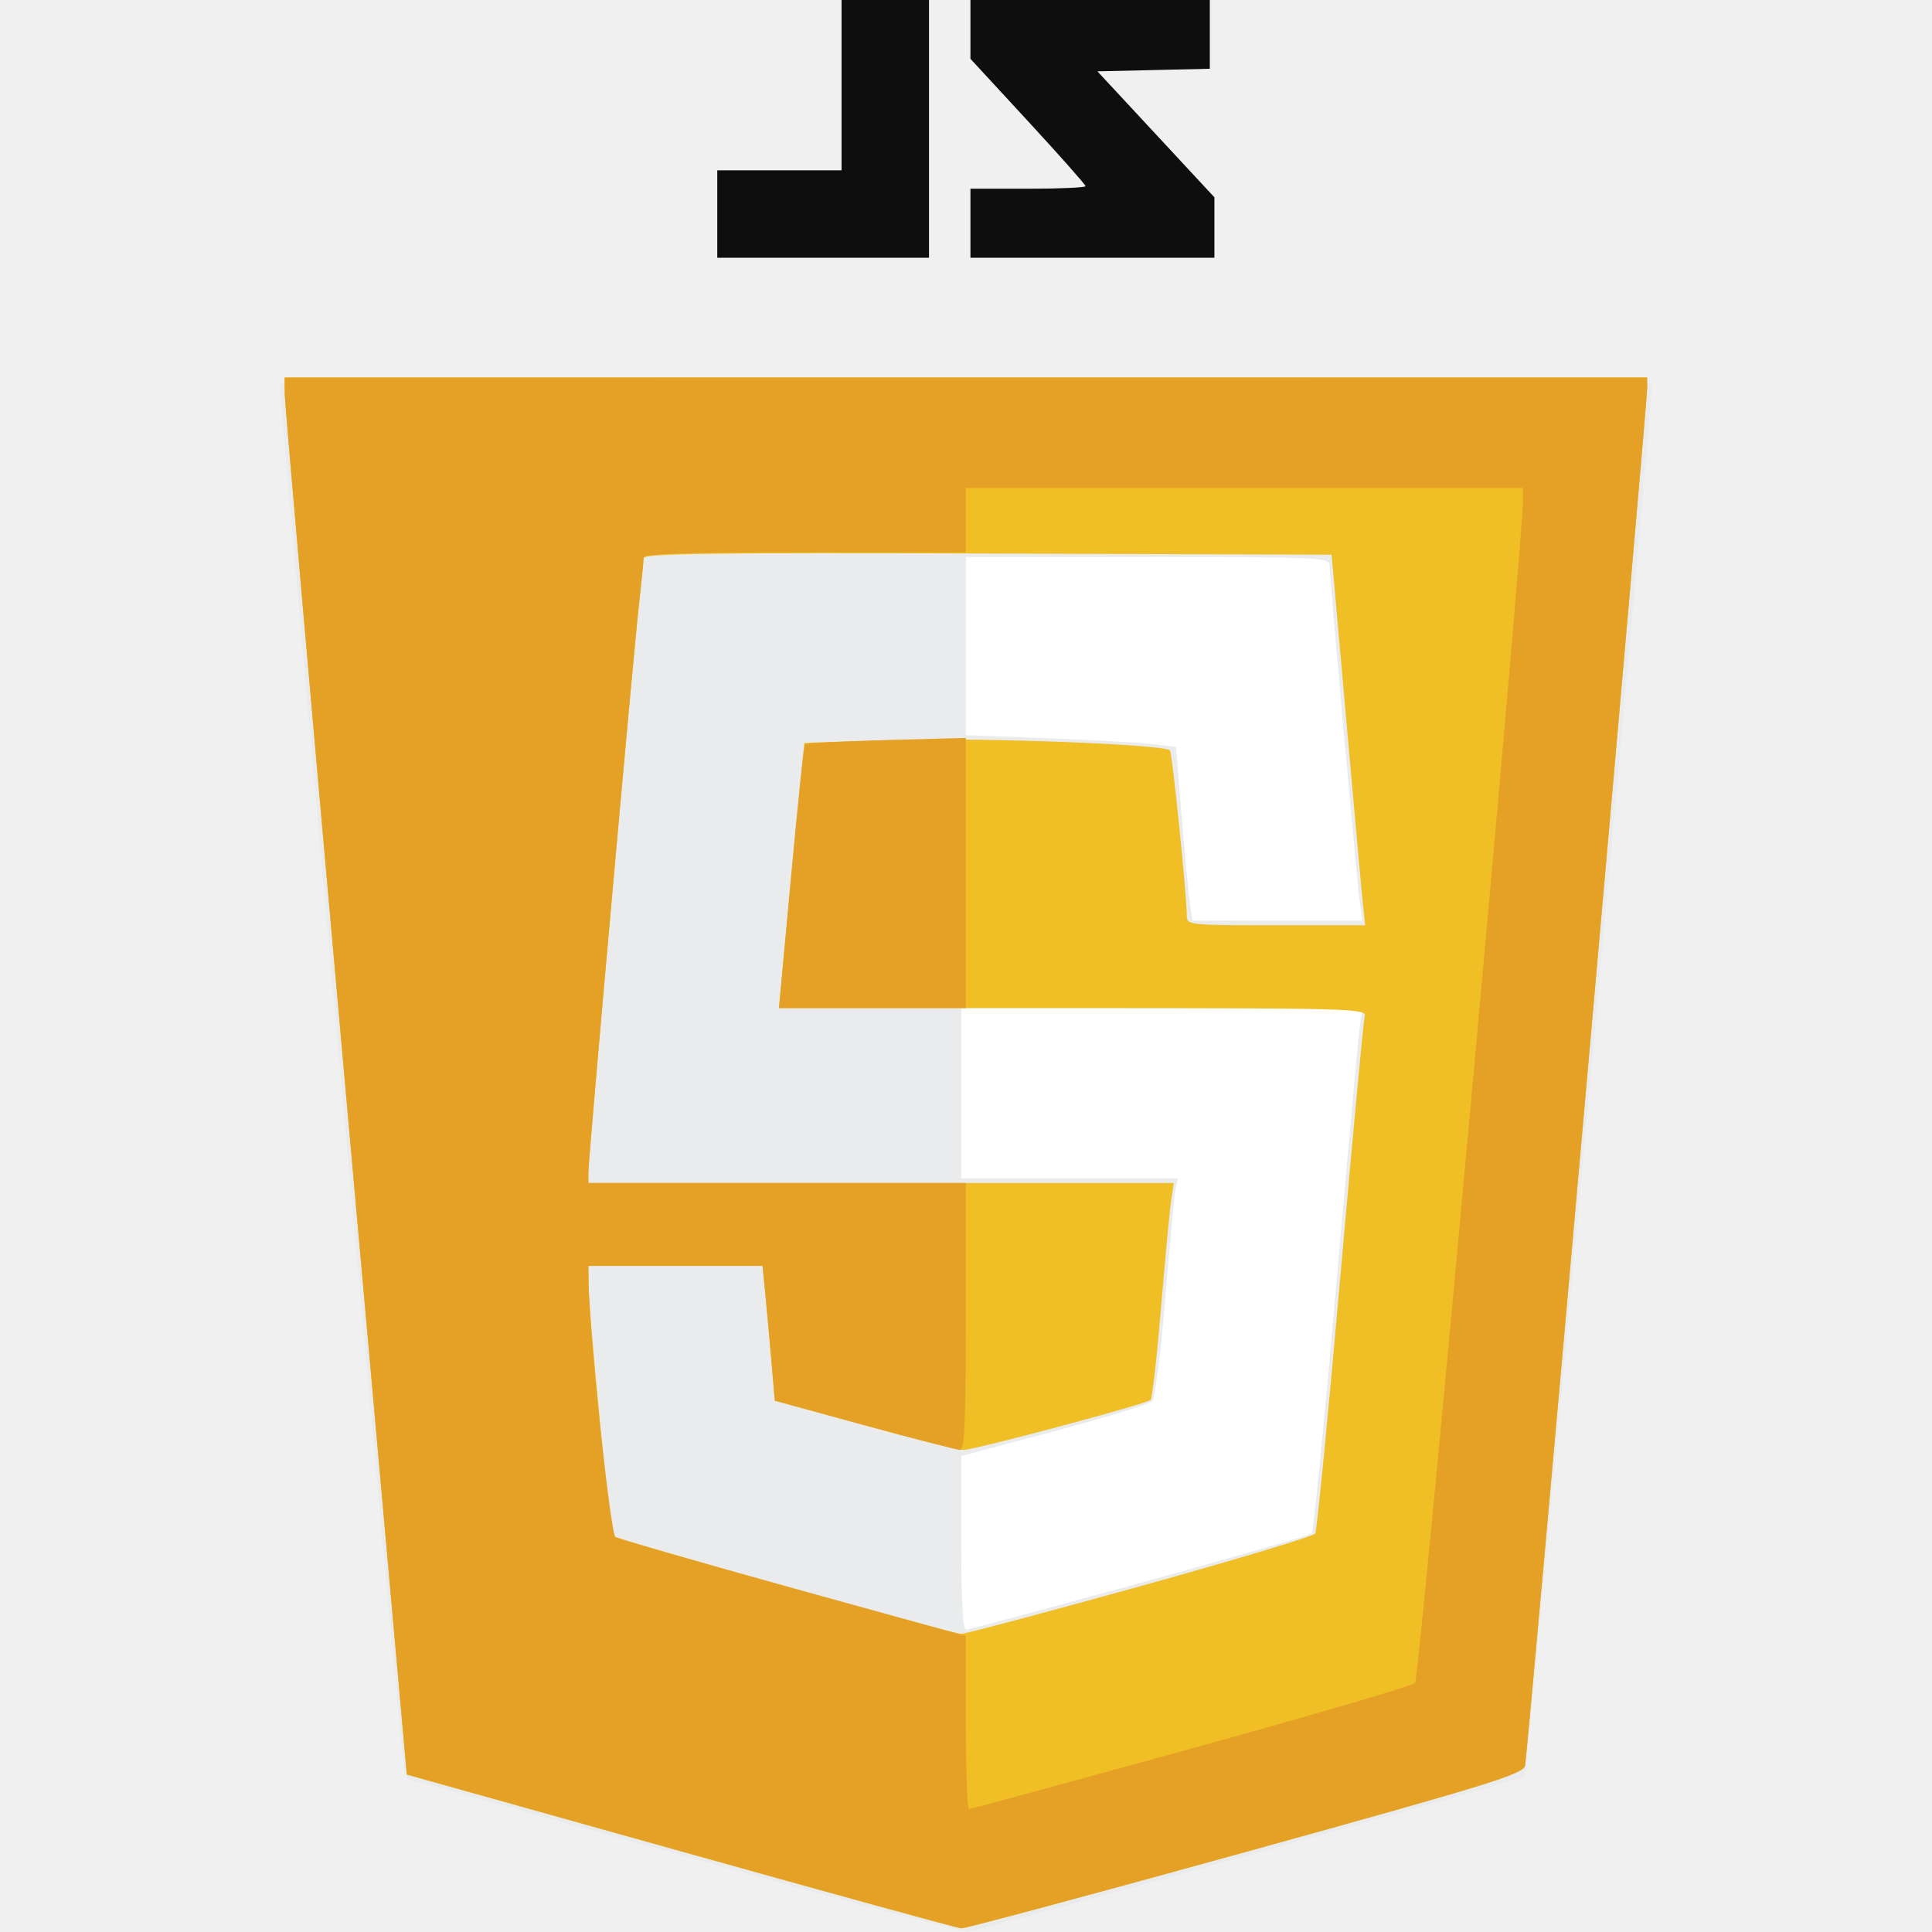
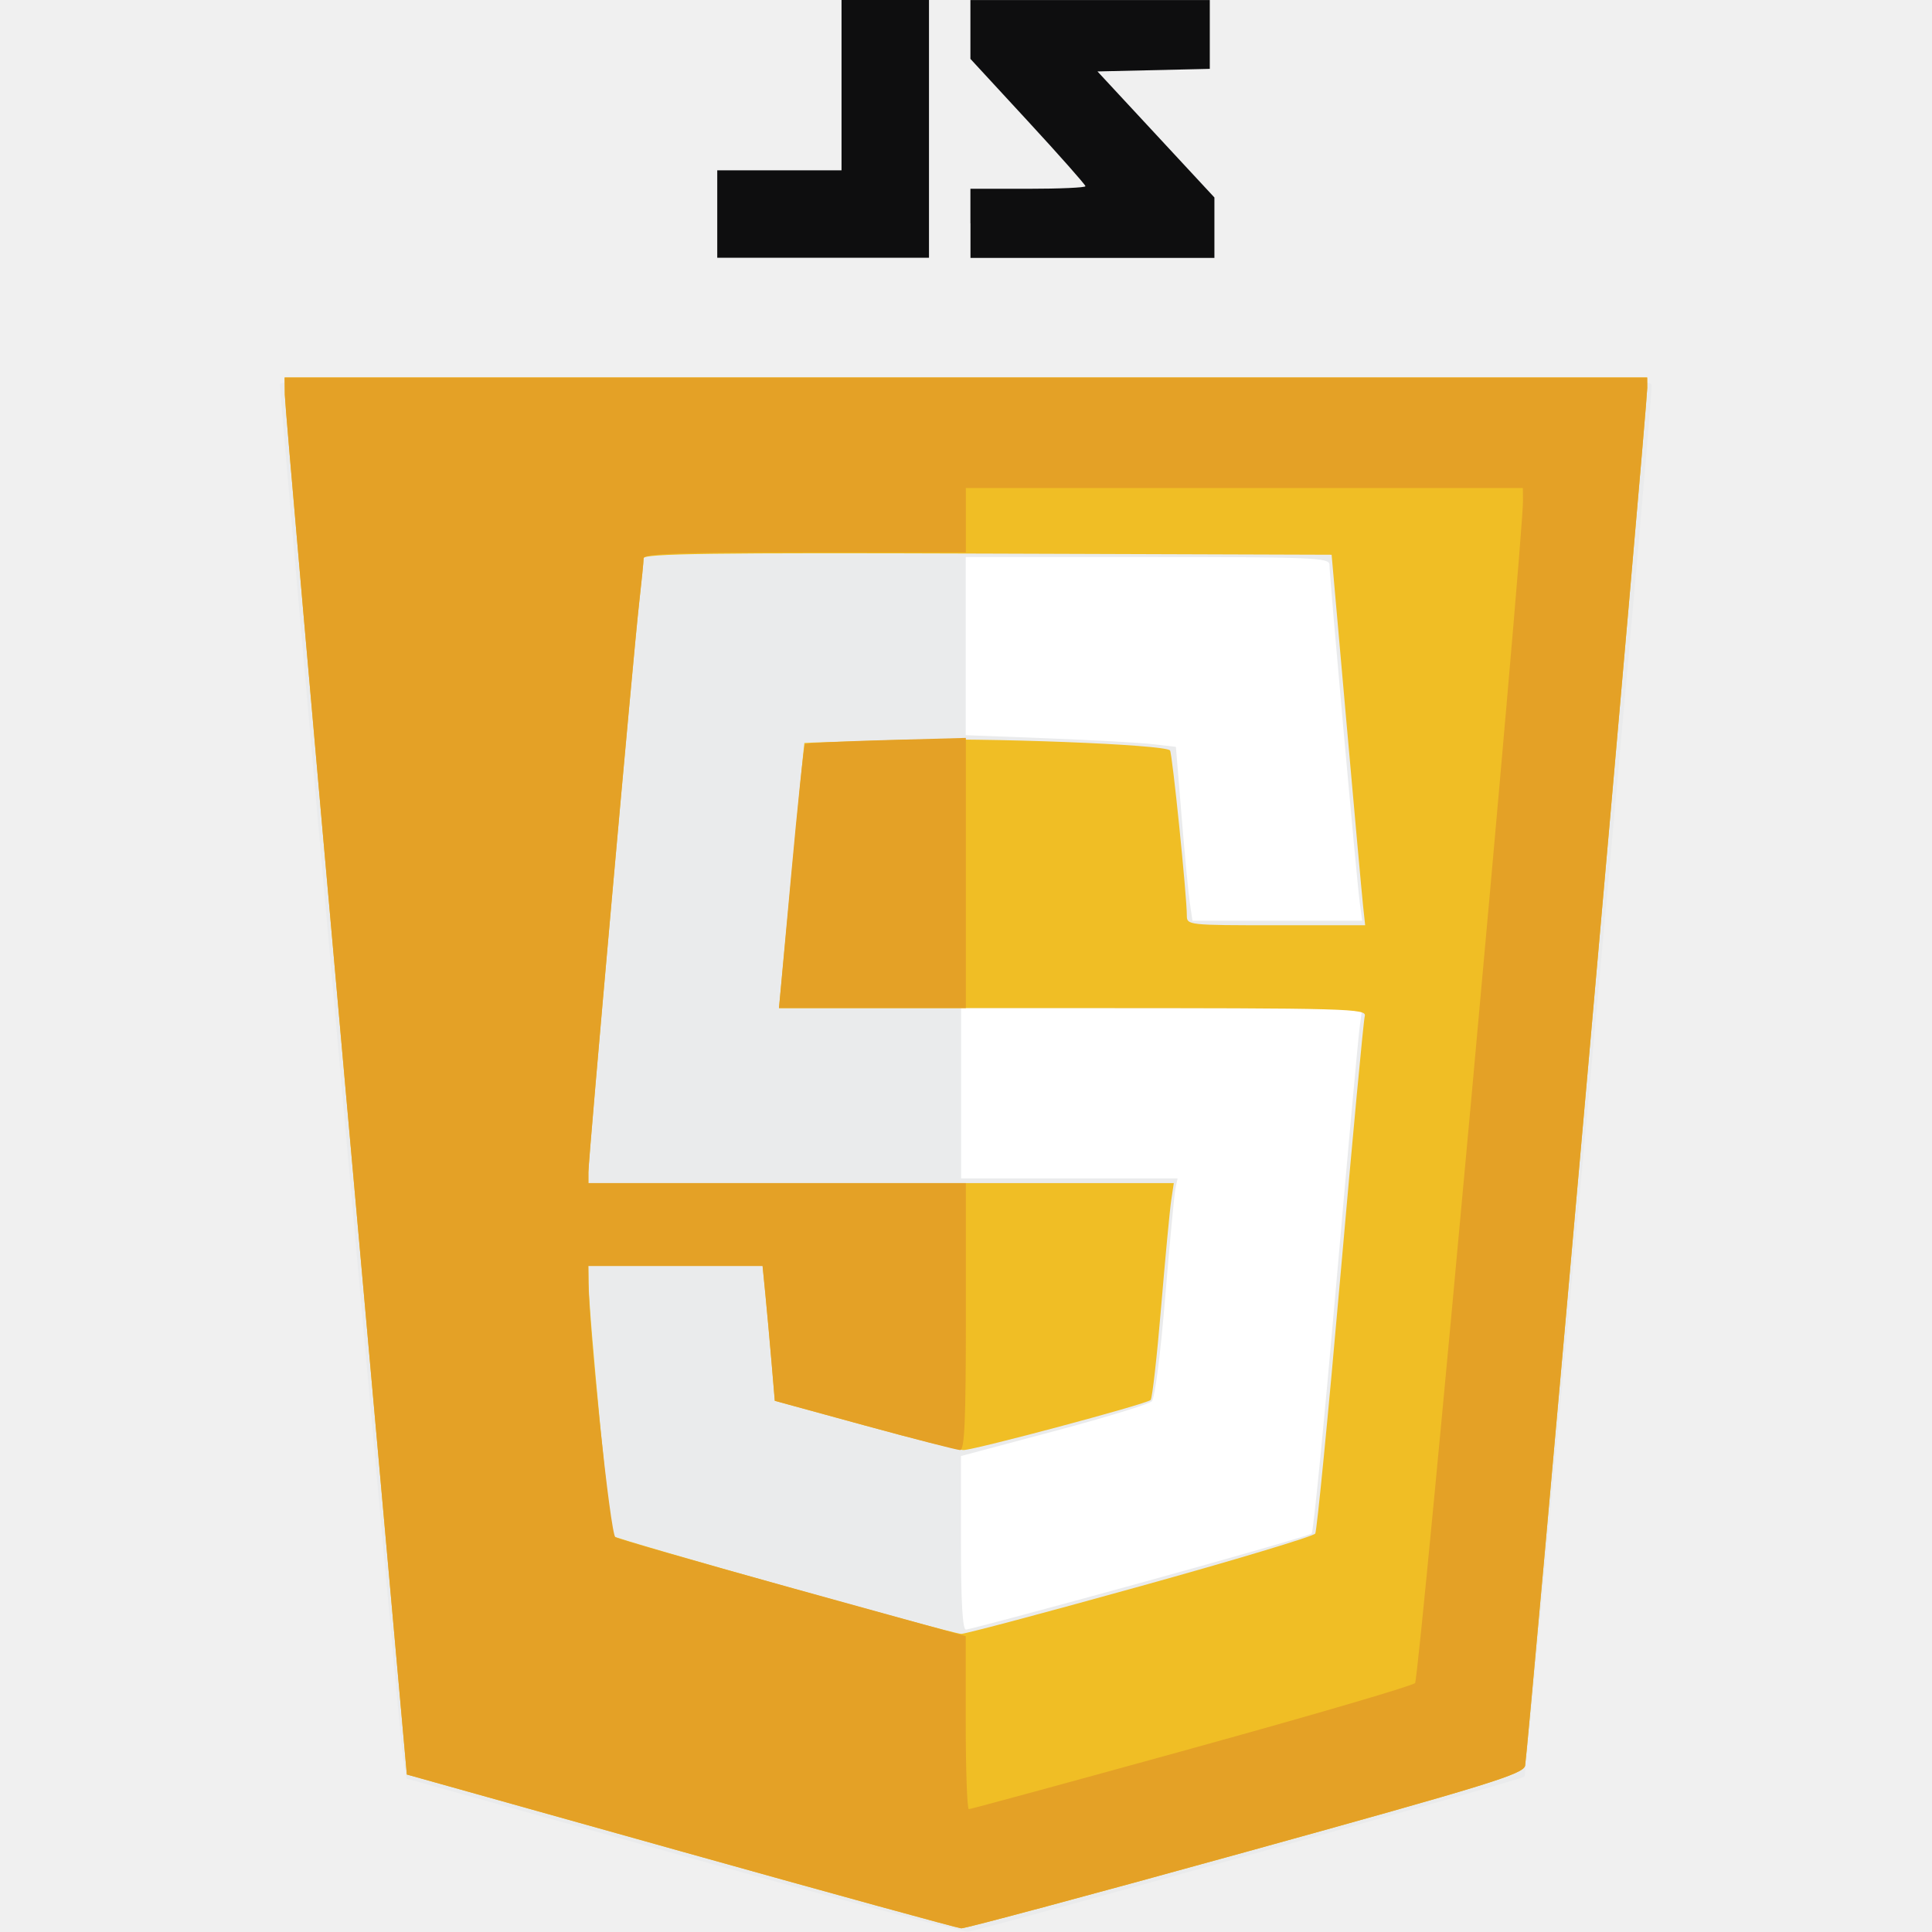
- <svg xmlns="http://www.w3.org/2000/svg" width="100%" height="100%" viewBox="0 0 2845 2845" version="1.1" xml:space="preserve" style="fill-rule:evenodd;clip-rule:evenodd;stroke-linejoin:round;stroke-miterlimit:2;">
-   <path id="path118" d="M419.04,555.833l0.318,25.42c0.175,13.98 40.679,476.873 90.011,1028.65l89.693,1003.23l403.127,112.869c221.72,62.077 407.703,113.181 413.296,113.573c5.592,0.392 194.031,-50.198 418.756,-112.421c360.298,-99.763 408.938,-114.789 411.518,-127.138c3.594,-17.205 180.034,-2007.63 179.853,-2028.92l-0.129,-15.252l-1003.23,0l-1003.22,0Z" style="fill:#fff;fill-rule:nonzero;" />
-   <path id="path88" d="M1005.38,2732.75l-406.712,-113.684l-5.315,-30.083c-4.724,-26.74 -181.095,-1996.62 -181.095,-2022.65c0,-9.42 102.978,-10.489 1010,-10.489c957.417,0 1010,0.617 1009.92,11.862c-0.319,48.569 -182.876,2044.54 -187.363,2048.51c-5.669,5.021 -792.867,224.33 -819.172,228.218c-7.456,1.102 -196.577,-49.155 -420.269,-111.681Zm673.334,-401.694c136.701,-37.703 250.52,-70.494 252.931,-72.87c2.41,-2.375 18.407,-164.462 35.547,-360.192c17.14,-195.73 32.894,-368.837 35.008,-384.682l3.845,-28.809l-295.282,0l-295.281,0l0,250.806l318.849,0l-3.171,15.252c-1.745,8.388 -8.525,80.474 -15.067,160.192c-6.933,84.468 -15.152,148.196 -19.7,152.744c-4.292,4.292 -69.253,24.183 -144.357,44.201l-136.554,36.397l0,127.755c0,87.198 2.331,127.755 7.343,127.755c4.038,0 119.189,-30.847 255.889,-68.549Zm323.444,-1004.15c-4.48,-33.215 -44.394,-478.714 -44.394,-495.512c0,-10.203 -23.465,-11.183 -267.752,-11.183l-267.752,0l0,262.265l120.319,4.638c66.176,2.55 135.819,6.432 154.763,8.626l34.444,3.988l8.362,102.574c4.599,56.416 10.079,114.013 12.177,127.993l3.816,25.42l249.904,0l-3.887,-28.809Z" style="fill:#eaebec;fill-rule:nonzero;" />
-   <path id="path80" d="M1002.19,2725.99l-403.126,-112.868l-89.694,-1003.22c-49.331,-551.773 -89.837,-1014.66 -90.012,-1028.64l-0.318,-25.419l2006.45,0l0.13,15.252c0.181,21.295 -176.262,2011.72 -179.856,2028.92c-2.58,12.349 -51.218,27.376 -411.517,127.139c-224.724,62.223 -413.166,112.813 -418.758,112.421c-5.592,-0.393 -191.575,-51.504 -413.294,-113.582l-0.001,0Zm676.833,-390.148c139.354,-38.743 255.349,-73.642 257.766,-77.553c2.417,-3.911 19.065,-174.276 36.995,-378.589c17.93,-204.314 34.068,-376.817 35.863,-383.341c3.082,-11.208 -20.629,-11.863 -429.66,-11.863l-432.922,0l18.432,-194.883c10.138,-107.185 18.677,-195.16 18.975,-195.499c0.298,-0.339 63.837,-2.366 141.197,-4.504c126.848,-3.506 388.434,6.613 397.186,15.365c3.269,3.269 24.778,214.288 24.778,243.094c0,14.203 1.916,14.414 131.349,14.414l131.348,0l-3.095,-28.809c-1.702,-15.845 -12.829,-138.621 -24.725,-272.836l-21.63,-244.028l-506.557,-1.737c-402.994,-1.383 -506.569,0.003 -506.613,6.778c-0.035,4.684 -2.984,34.444 -6.564,66.134c-8.661,76.683 -74.723,817.606 -74.723,838.069l0,16.026l862.066,0l-3.843,25.42c-2.113,13.981 -8.813,84.901 -14.889,157.601c-6.076,72.7 -13.003,134.059 -15.394,136.355c-6.316,6.062 -259.886,73.803 -275.698,73.652c-7.342,-0.07 -72.83,-16.41 -145.53,-36.31l-132.181,-36.183l-4.847,-56.894c-2.666,-31.293 -6.722,-75.96 -9.013,-99.261l-4.165,-42.366l-128.253,0l-128.253,0l0.285,25.42c0.53,47.537 31.356,367.742 35.833,372.219c5.177,5.177 497.776,143.646 512.944,144.188c5.592,0.2 124.185,-31.336 263.539,-70.079l-0.001,0Z" style="fill:#f0be25;fill-rule:nonzero;" />
-   <path id="path78" d="M1002.19,2725.99l-403.126,-112.868l-89.694,-1003.22c-49.331,-551.773 -89.837,-1014.66 -90.012,-1028.64l-0.318,-25.419l2006.45,0l0.13,15.252c0.181,21.295 -176.262,2011.72 -179.856,2028.92c-2.58,12.349 -51.218,27.376 -411.517,127.139c-224.724,62.223 -413.166,112.813 -418.758,112.421c-5.592,-0.393 -191.575,-51.504 -413.294,-113.582l-0.001,0Zm751.779,-150.996c177.333,-48.931 325.754,-92.399 329.825,-96.594c6.336,-6.528 159.493,-1685.08 158.876,-1741.24l-0.204,-18.641l-410.101,0l-410.102,0l0,94.899l-237.249,0c-185.25,0 -237.26,1.857 -237.304,8.473c-0.035,4.661 -2.984,34.401 -6.564,66.091c-8.661,76.683 -74.723,817.606 -74.723,838.069l0,16.026l555.84,0l0,196.578c0,152.811 -1.886,196.549 -8.473,196.45c-4.66,-0.071 -67.955,-16.41 -140.655,-36.31l-132.181,-36.183l-4.847,-56.894c-2.666,-31.293 -6.722,-75.96 -9.013,-99.261l-4.165,-42.366l-128.253,0l-128.253,0l0.285,25.42c0.812,72.707 32.265,369.494 39.641,374.053c4.484,2.771 122.398,36.652 262.033,75.292l253.881,70.253l0,127.425c0,70.083 2.089,127.424 4.642,127.424c2.553,0 149.731,-40.035 327.064,-88.967Zm-589.186,-1283.56c9.745,-106.184 19.046,-194.263 20.669,-195.732c1.624,-1.469 55.57,-4.126 119.881,-5.906l116.93,-3.235l0,397.934l-137.599,0l-137.599,0l17.718,-193.061Z" style="fill:#e4a126;fill-rule:nonzero;" />
-   <path id="path76" d="M1056.22,315.202l0,-64.396l183.021,0l0,-125.403l0,-125.403l128.792,0l0,379.598l-155.906,0l-155.907,0l0,-64.396Zm372.82,13.557l0,-50.839l84.731,0c46.603,0 84.732,-1.723 84.732,-3.828c0,-2.106 -38.129,-45.153 -84.732,-95.66l-84.731,-91.832l0,-43.3l0,-43.3l352.484,0l0,101.261l-82.738,1.903l-82.738,1.903l86.127,92.752l86.127,92.752l0,89.027l-179.631,0l-179.631,0l0,-50.839Z" style="fill:#0e0e0f;fill-rule:nonzero;" />
+ <svg xmlns="http://www.w3.org/2000/svg" width="100" height="100" viewBox="0 0 2845 2845" stroke-linejoin="round">
+   <path d="M419 555.8l0.3 25.4c0.2 14 40.7 476.9 90 1028.7l89.7 1003.2 403.1 112.9c221.7 62.1 407.7 113.2 413.3 113.6 5.6 0.4 194-50.2 418.8-112.4 360.3-99.8 408.9-114.8 411.5-127.1 3.6-17.2 180-2007.6 179.9-2028.9l-0.1-15.3 -1003.2 0 -1003.2 0Z" fill="#fff" />
+   <path d="M1005.4 2732.8l-406.7-113.7 -5.3-30.1c-4.7-26.7-181.1-1996.6-181.1-2022.6 0-9.4 103-10.5 1010-10.5 957.4 0 1010 0.6 1009.9 11.9 -0.3 48.6-182.9 2044.5-187.4 2048.5 -5.7 5-792.9 224.3-819.2 228.2 -7.5 1.1-196.6-49.2-420.3-111.7Zm673.3-401.7c136.7-37.7 250.5-70.5 252.9-72.9 2.4-2.4 18.4-164.5 35.5-360.2 17.1-195.7 32.9-368.8 35-384.7l3.8-28.8 -295.3 0 -295.3 0 0 250.8 318.8 0 -3.2 15.3c-1.7 8.4-8.5 80.5-15.1 160.2 -6.9 84.5-15.2 148.2-19.7 152.7 -4.3 4.3-69.3 24.2-144.4 44.2l-136.6 36.4 0 127.8c0 87.2 2.3 127.8 7.3 127.8 4 0 119.2-30.8 255.9-68.5Zm323.4-1004.1c-4.5-33.2-44.4-478.7-44.4-495.5 0-10.2-23.5-11.2-267.8-11.2l-267.8 0 0 262.3 120.3 4.6c66.2 2.6 135.8 6.4 154.8 8.6l34.4 4 8.4 102.6c4.6 56.4 10.1 114 12.2 128l3.8 25.4 249.9 0 -3.9-28.8Z" fill="#eaebec" />
+   <path d="M1002.2 2726l-403.1-112.9 -89.7-1003.2c-49.3-551.8-89.8-1014.7-90-1028.6l-0.3-25.4 2006.5 0 0.1 15.3c0.2 21.3-176.3 2011.7-179.9 2028.9 -2.6 12.3-51.2 27.4-411.5 127.1 -224.7 62.2-413.2 112.8-418.8 112.4 -5.6-0.4-191.6-51.5-413.3-113.6l0 0Zm676.8-390.1c139.4-38.7 255.3-73.6 257.8-77.6 2.4-3.9 19.1-174.3 37-378.6 17.9-204.3 34.1-376.8 35.9-383.3 3.1-11.2-20.6-11.9-429.7-11.9l-432.9 0 18.4-194.9c10.1-107.2 18.7-195.2 19-195.5 0.3-0.3 63.8-2.4 141.2-4.5 126.8-3.5 388.4 6.6 397.2 15.4 3.3 3.3 24.8 214.3 24.8 243.1 0 14.2 1.9 14.4 131.3 14.4l131.3 0 -3.1-28.8c-1.7-15.8-12.8-138.6-24.7-272.8l-21.6-244 -506.6-1.7c-403-1.4-506.6 0-506.6 6.8 0 4.7-3 34.4-6.6 66.1 -8.7 76.7-74.7 817.6-74.7 838.1l0 16 862.1 0 -3.8 25.4c-2.1 14-8.8 84.9-14.9 157.6 -6.1 72.7-13 134.1-15.4 136.4 -6.3 6.1-259.9 73.8-275.7 73.7 -7.3-0.1-72.8-16.4-145.5-36.3l-132.2-36.2 -4.8-56.9c-2.7-31.3-6.7-76-9-99.3l-4.2-42.4 -128.3 0 -128.3 0 0.3 25.4c0.5 47.5 31.4 367.7 35.8 372.2 5.2 5.2 497.8 143.6 512.9 144.2 5.6 0.2 124.2-31.3 263.5-70.1l0 0Z" fill="#f0be25" />
+   <path d="M1002.2 2726l-403.1-112.9 -89.7-1003.2c-49.3-551.8-89.8-1014.7-90-1028.6l-0.3-25.4 2006.5 0 0.1 15.3c0.2 21.3-176.3 2011.7-179.9 2028.9 -2.6 12.3-51.2 27.4-411.5 127.1 -224.7 62.2-413.2 112.8-418.8 112.4 -5.6-0.4-191.6-51.5-413.3-113.6l0 0Zm751.8-151c177.3-48.9 325.8-92.4 329.8-96.6 6.3-6.5 159.5-1685.1 158.9-1741.2l-0.2-18.6 -410.1 0 -410.1 0 0 94.9 -237.2 0c-185.2 0-237.3 1.9-237.3 8.5 0 4.7-3 34.4-6.6 66.1 -8.7 76.7-74.7 817.6-74.7 838.1l0 16 555.8 0 0 196.6c0 152.8-1.9 196.5-8.5 196.5 -4.7-0.1-68-16.4-140.7-36.3l-132.2-36.2 -4.8-56.9c-2.7-31.3-6.7-76-9-99.3l-4.2-42.4 -128.3 0 -128.3 0 0.3 25.4c0.8 72.7 32.3 369.5 39.6 374.1 4.5 2.8 122.4 36.7 262 75.3l253.9 70.3 0 127.4c0 70.1 2.1 127.4 4.6 127.4 2.6 0 149.7-40 327.1-89Zm-589.2-1283.6c9.7-106.2 19-194.3 20.7-195.7 1.6-1.5 55.6-4.1 119.9-5.9l116.9-3.2 0 397.9 -137.6 0 -137.6 0 17.7-193.1Z" fill="#e4a126" />
+   <path d="M1056.2 315.2l0-64.4 183 0 0-125.4 0-125.4 128.8 0 0 379.6 -155.9 0 -155.9 0 0-64.4Zm372.8 13.6l0-50.8 84.7 0c46.6 0 84.7-1.7 84.7-3.8 0-2.1-38.1-45.2-84.7-95.7l-84.7-91.8 0-43.3 0-43.3 352.5 0 0 101.3 -82.7 1.9 -82.7 1.9 86.1 92.8 86.1 92.8 0 89 -179.6 0 -179.6 0 0-50.8Z" fill="#0e0e0f" />
</svg>
